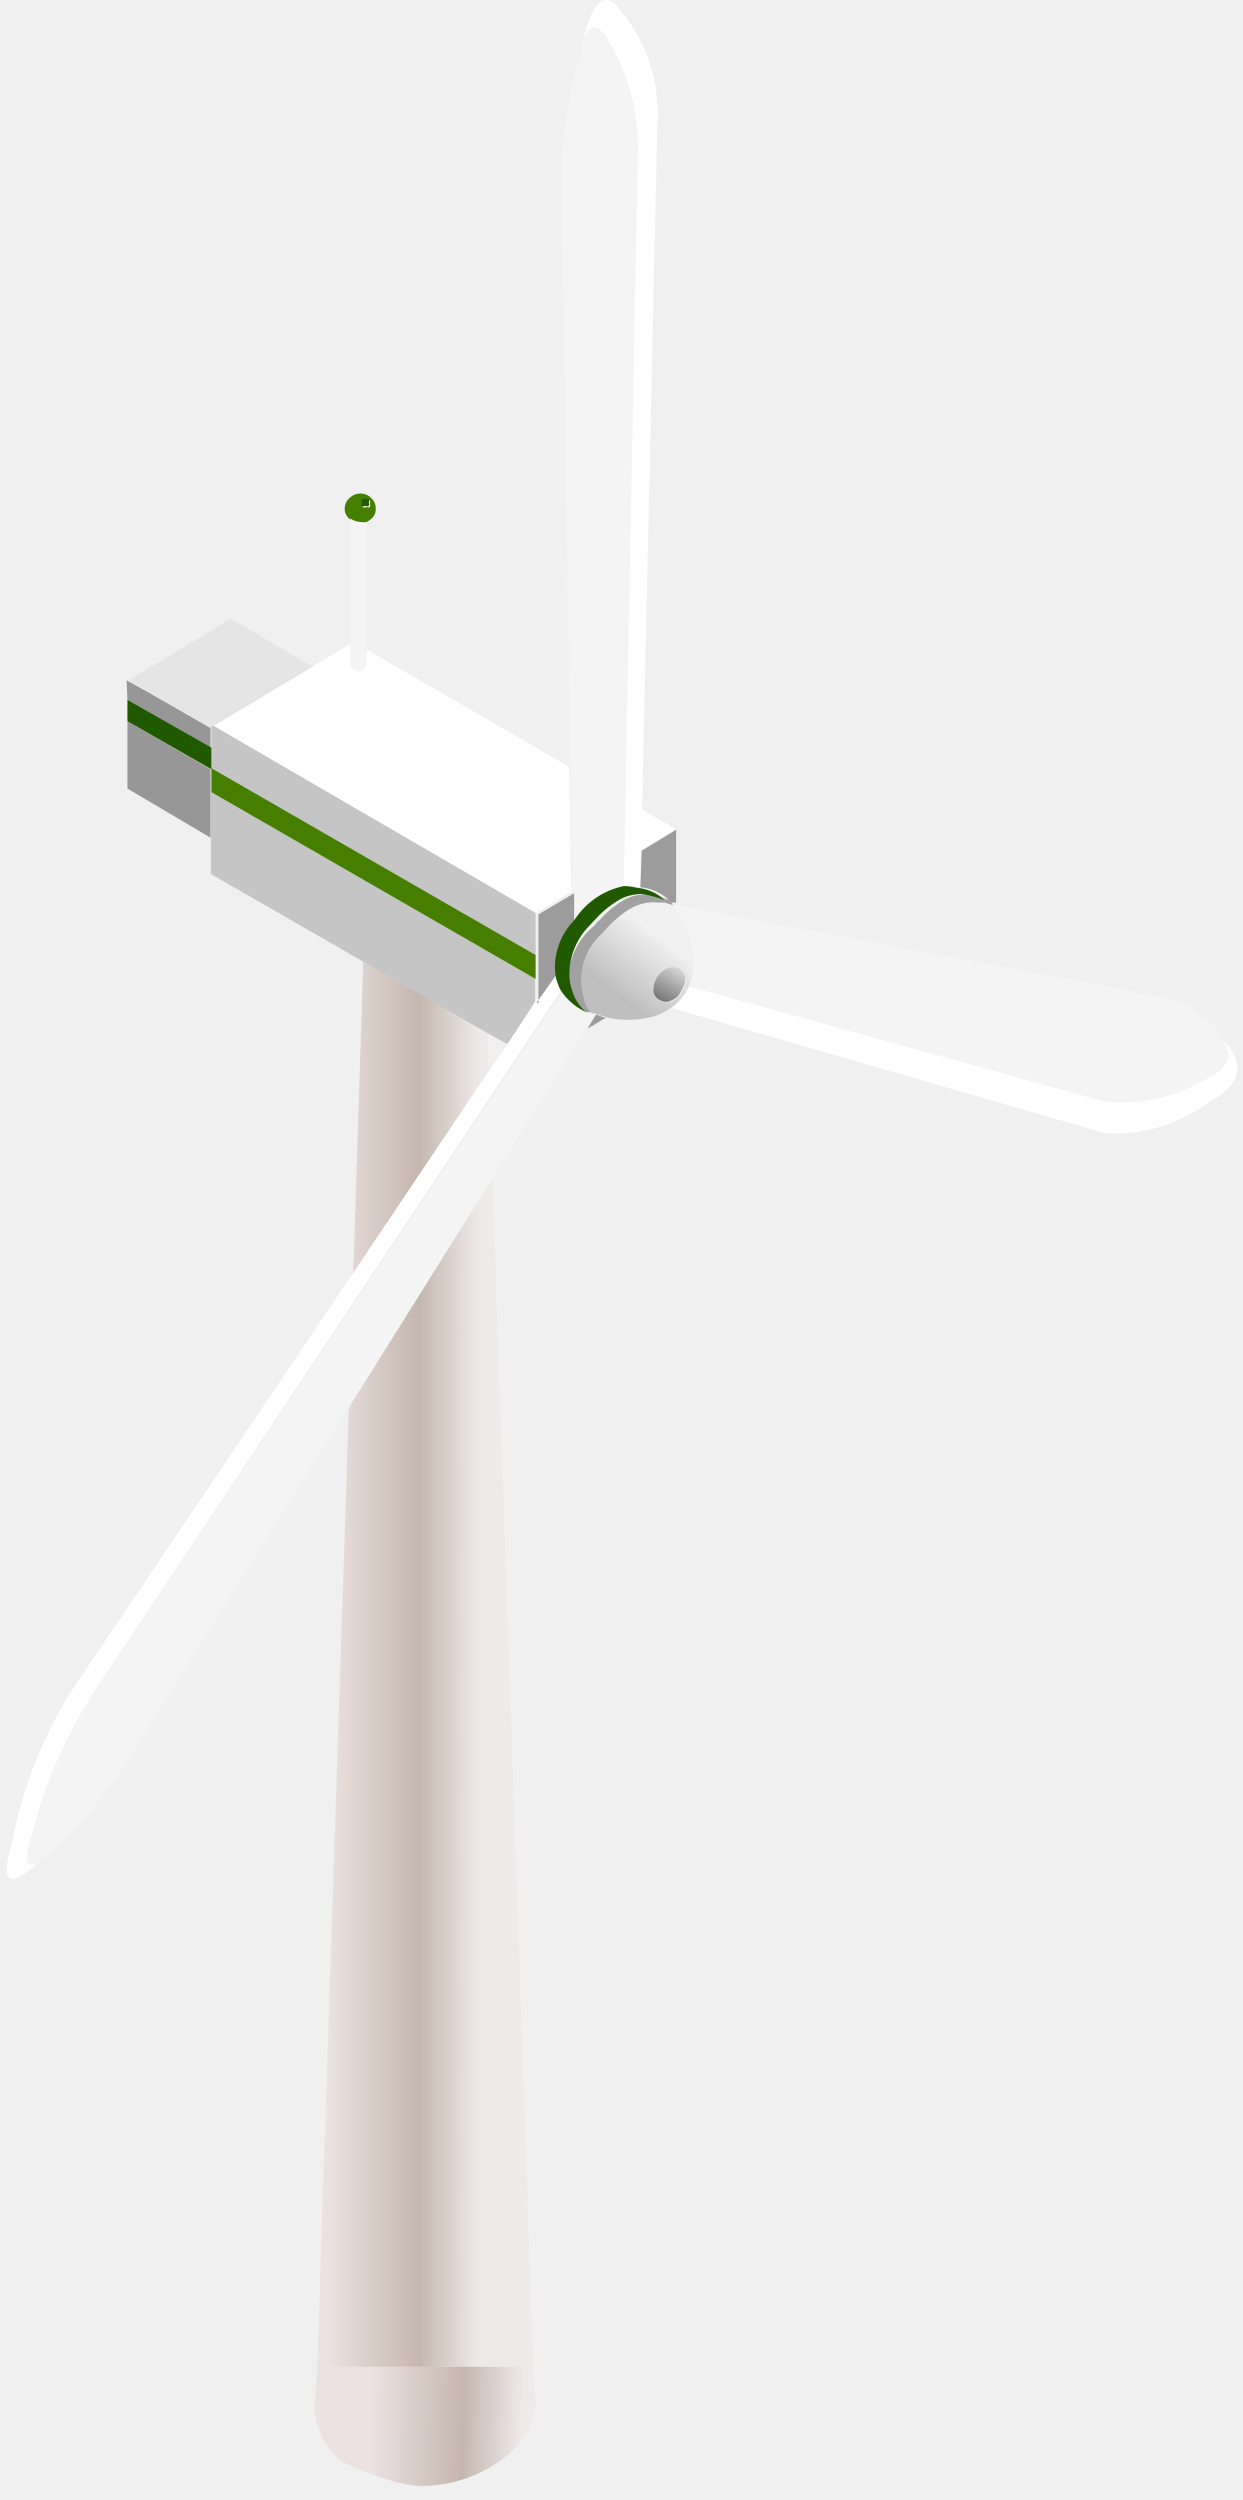
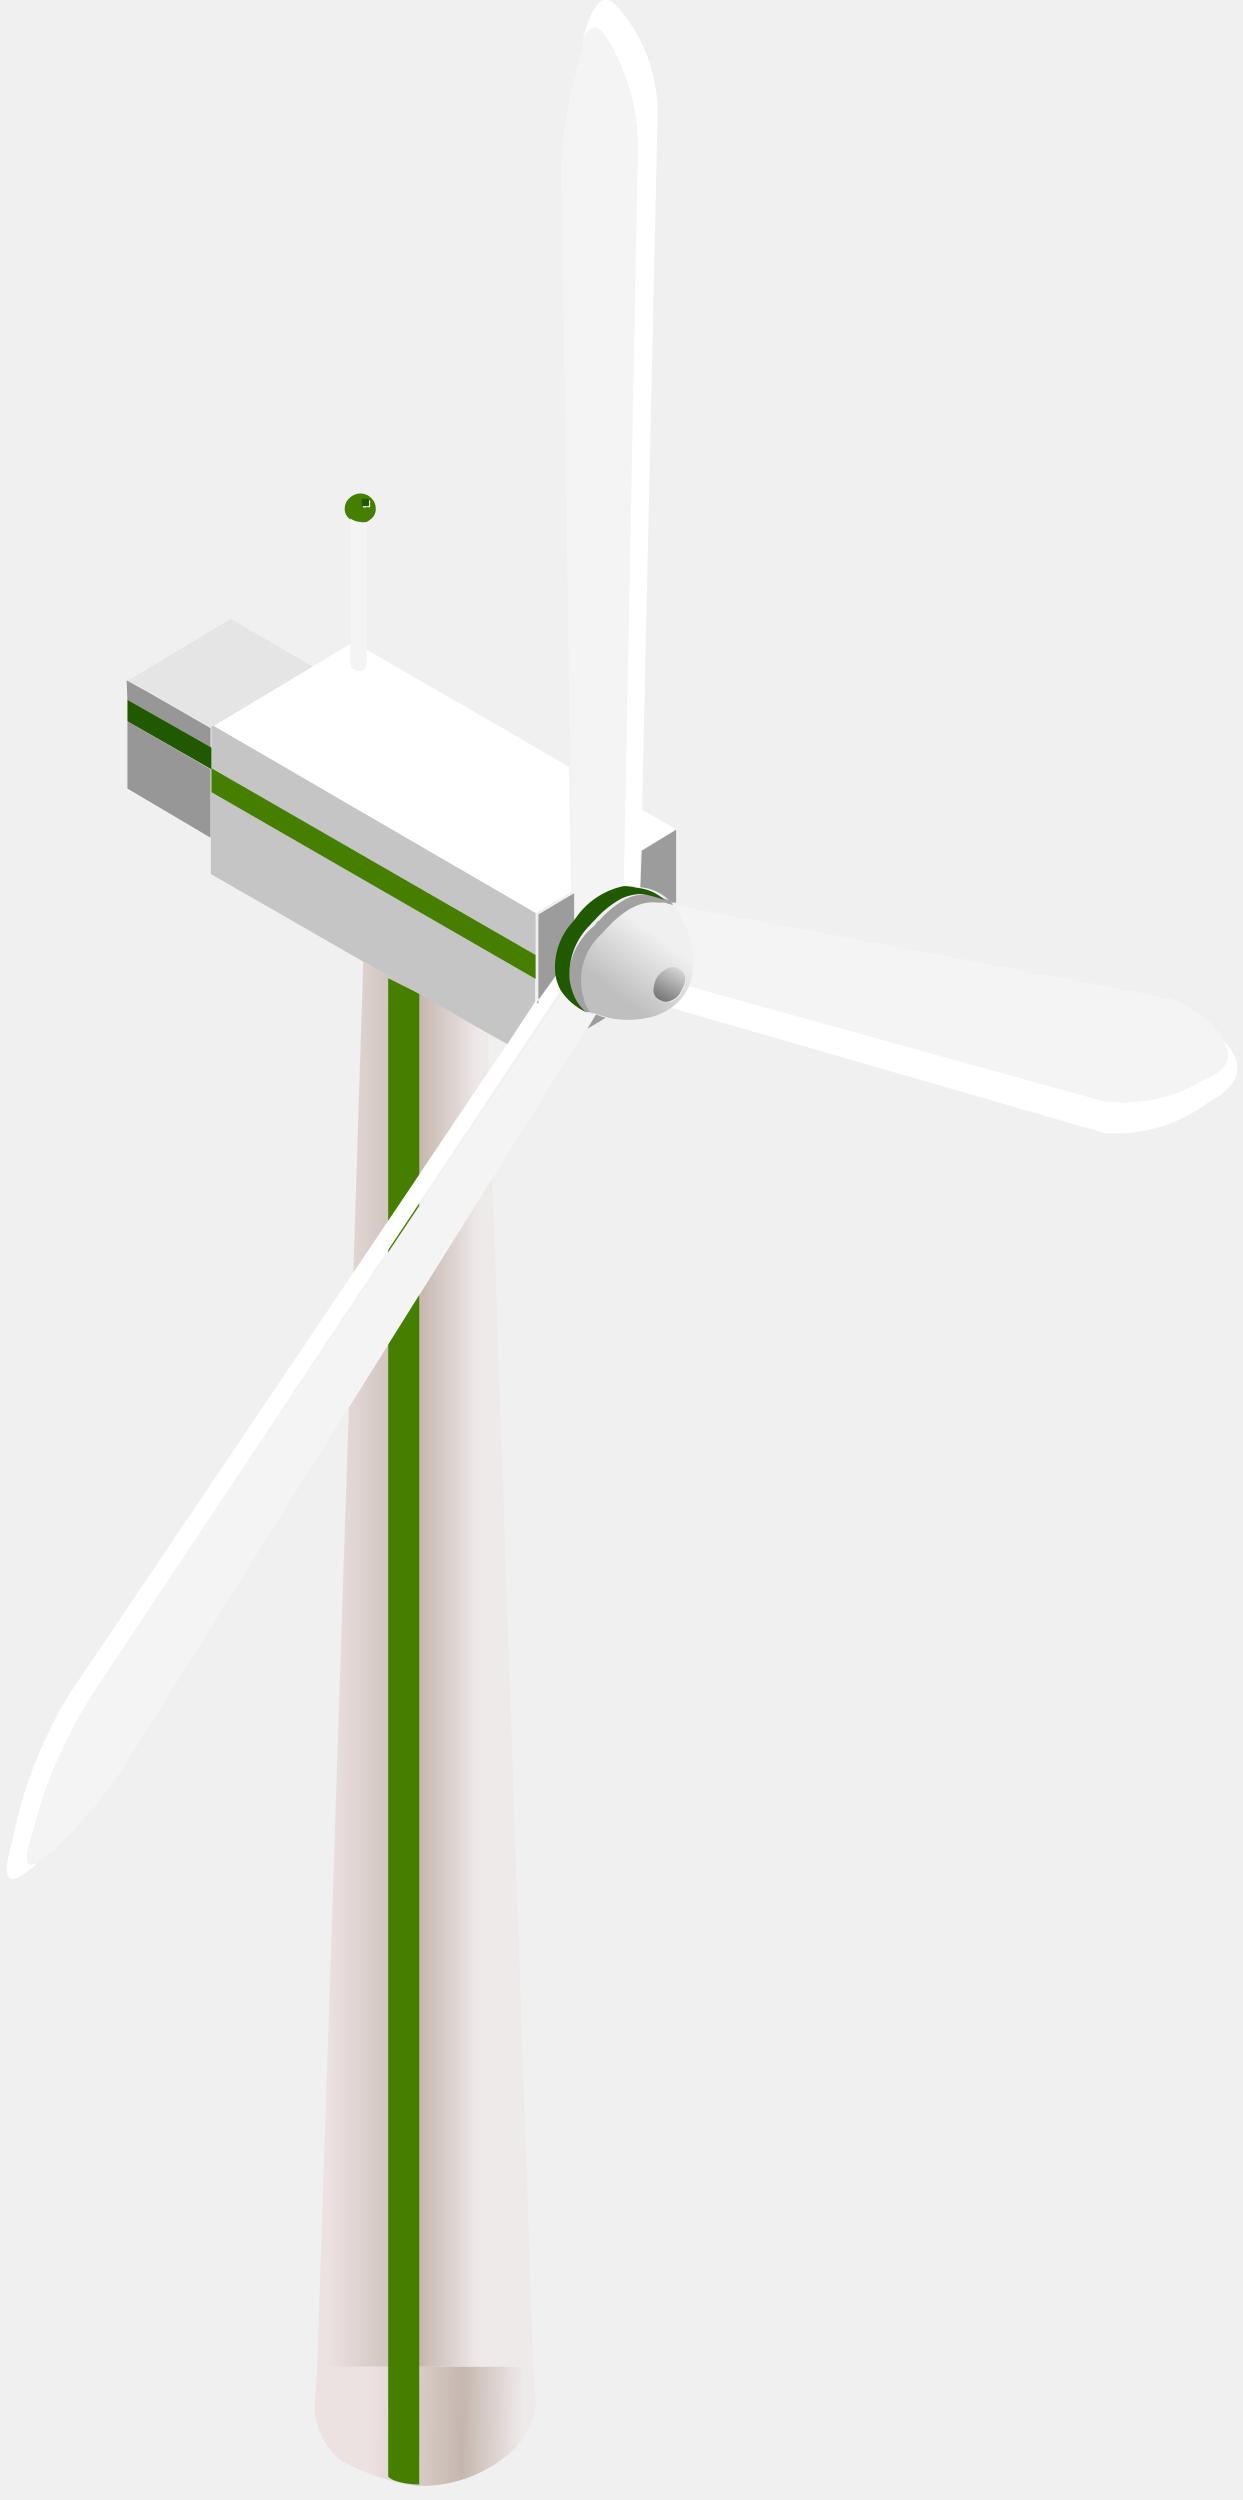
<svg xmlns="http://www.w3.org/2000/svg" width="80" height="161" viewBox="0 0 80 161" fill="none">
-   <path fill-rule="evenodd" clip-rule="evenodd" d="M22.751 82.032L31.46 69.009V66.461L23.394 61.931L22.751 82.032ZM20.431 152.421H34.351L31.71 75.875L22.466 90.632L20.431 152.421Z" fill="url(#paint0_linear_24_38207)" />
-   <path fill-rule="evenodd" clip-rule="evenodd" d="M34.351 152.422H20.431L20.271 154.987C20.28 155.672 20.445 156.346 20.755 156.959C21.064 157.572 21.508 158.108 22.055 158.526C23.513 159.291 25.086 159.817 26.713 160.083C28.934 160.19 31.112 159.45 32.799 158.013C33.732 157.233 34.336 156.134 34.494 154.934L34.351 152.422Z" fill="url(#paint1_linear_24_38207)" />
+   <path fill-rule="evenodd" clip-rule="evenodd" d="M22.751 82.032L31.46 69.009V66.461L23.394 61.931L22.751 82.032ZM20.431 152.421H34.351L31.71 75.875L22.466 90.632L20.431 152.421Z" fill="url(#paint0_linear_24_42436)" />
+   <path fill-rule="evenodd" clip-rule="evenodd" d="M34.351 152.422H20.431L20.271 154.987C20.28 155.672 20.445 156.346 20.755 156.959C21.064 157.572 21.508 158.108 22.055 158.526C23.513 159.291 25.086 159.817 26.713 160.083C28.934 160.19 31.112 159.45 32.799 158.013C33.732 157.233 34.336 156.134 34.494 154.934L34.351 152.422Z" fill="url(#paint1_linear_24_42436)" />
  <path fill-rule="evenodd" clip-rule="evenodd" d="M8.207 45.068L13.561 48.147V46.891L9.563 44.591L8.153 43.812L8.207 45.068ZM13.561 49.545L8.207 46.449V50.784L13.561 53.951V49.545Z" fill="#979797" />
-   <path fill-rule="evenodd" clip-rule="evenodd" d="M23.608 33.62C23.717 33.561 23.819 33.49 23.911 33.408C24.01 33.326 24.087 33.223 24.136 33.106C24.186 32.989 24.207 32.862 24.197 32.735C24.198 32.612 24.173 32.491 24.124 32.378C24.075 32.265 24.002 32.164 23.911 32.081C23.825 31.988 23.72 31.913 23.603 31.861C23.487 31.81 23.361 31.782 23.233 31.78C23.097 31.779 22.962 31.805 22.837 31.857C22.711 31.908 22.597 31.984 22.502 32.081C22.408 32.163 22.333 32.264 22.281 32.377C22.229 32.489 22.201 32.611 22.198 32.735C22.192 32.863 22.216 32.99 22.269 33.107C22.321 33.224 22.401 33.327 22.502 33.408C22.692 33.548 22.924 33.623 23.162 33.62C23.307 33.666 23.463 33.666 23.608 33.62ZM23.608 32.664C23.534 32.695 23.45 32.695 23.376 32.664C23.355 32.595 23.355 32.521 23.376 32.452C23.353 32.377 23.353 32.297 23.376 32.222C23.45 32.192 23.534 32.192 23.608 32.222C23.642 32.207 23.678 32.2 23.715 32.2C23.752 32.2 23.788 32.207 23.822 32.222C23.853 32.296 23.853 32.378 23.822 32.452C23.85 32.52 23.85 32.596 23.822 32.664C23.771 32.679 23.717 32.679 23.666 32.663C23.615 32.648 23.57 32.617 23.537 32.576L23.608 32.664Z" fill="#467F00" />
-   <path fill-rule="evenodd" clip-rule="evenodd" d="M36.725 49.386L36.868 57.437V59.312C36.923 59.233 36.982 59.156 37.046 59.082C37.776 58.02 38.898 57.283 40.169 57.03L41.079 9.52C41.084 7.113 40.424 4.751 39.17 2.69C38.563 1.504 38.01 1.487 37.492 2.69C37.495 2.749 37.495 2.808 37.492 2.867C37.498 2.908 37.498 2.949 37.492 2.991C37.492 2.991 37.492 3.15 37.492 3.238C37.391 3.478 37.313 3.727 37.26 3.981C36.614 6.205 36.243 8.499 36.154 10.812L36.725 49.386ZM2.425 119.881H2.567C2.591 119.813 2.631 119.752 2.684 119.702C2.737 119.653 2.801 119.617 2.871 119.598C3.06 119.499 3.234 119.374 3.388 119.226C5.079 117.621 6.593 115.841 7.903 113.918L22.466 90.632L31.71 75.875L37.76 66.249L38.385 65.329H38.188H38.045C37.975 65.313 37.902 65.313 37.831 65.329C37.163 65.024 36.595 64.539 36.19 63.931L6.262 108.645C4.402 111.462 3.027 114.565 2.193 117.829C1.514 119.686 1.621 120.323 2.425 119.881ZM44.381 63.524L71.007 70.902C73.243 71.205 75.515 70.743 77.45 69.593C79.038 68.956 79.466 68.089 78.788 67.01C78.703 66.908 78.648 66.786 78.628 66.656C77.762 65.457 76.498 64.599 75.058 64.232L43.435 58.286H43.114C43.114 58.286 43.114 58.392 43.221 58.445C43.487 58.688 43.689 58.992 43.81 59.33C44.37 60.231 44.632 61.283 44.559 62.338C44.577 62.741 44.516 63.144 44.381 63.524ZM22.573 33.443V42.768C22.573 42.904 22.627 43.035 22.724 43.131C22.822 43.227 22.953 43.281 23.09 43.281C23.228 43.281 23.359 43.227 23.456 43.131C23.553 43.035 23.608 42.904 23.608 42.768V33.62C23.485 33.652 23.356 33.652 23.233 33.62C22.994 33.617 22.762 33.536 22.573 33.39V33.443Z" fill="#F4F4F4" />
+   <path fill-rule="evenodd" clip-rule="evenodd" d="M23.608 33.62C23.717 33.561 23.819 33.49 23.911 33.408C24.01 33.326 24.087 33.223 24.136 33.106C24.186 32.989 24.207 32.862 24.197 32.735C24.198 32.612 24.173 32.491 24.124 32.378C24.075 32.265 24.002 32.164 23.911 32.081C23.825 31.988 23.72 31.913 23.603 31.861C23.487 31.81 23.361 31.782 23.233 31.78C23.097 31.779 22.962 31.805 22.837 31.857C22.711 31.908 22.597 31.984 22.502 32.081C22.408 32.163 22.333 32.264 22.281 32.377C22.229 32.489 22.201 32.611 22.198 32.735C22.192 32.863 22.216 32.99 22.269 33.107C22.322 33.224 22.401 33.327 22.502 33.408C22.692 33.548 22.924 33.623 23.162 33.62C23.307 33.666 23.463 33.666 23.608 33.62ZM23.608 32.664C23.534 32.695 23.45 32.695 23.376 32.664C23.355 32.595 23.355 32.521 23.376 32.452C23.353 32.377 23.353 32.297 23.376 32.222C23.45 32.192 23.534 32.192 23.608 32.222C23.642 32.207 23.678 32.2 23.715 32.2C23.752 32.2 23.788 32.207 23.822 32.222C23.853 32.296 23.853 32.378 23.822 32.452C23.85 32.52 23.85 32.596 23.822 32.664C23.771 32.679 23.717 32.679 23.666 32.663C23.615 32.648 23.57 32.617 23.537 32.576L23.608 32.664Z" fill="#467F00" />
+   <path d="M27 64L25 63V159.5C25.4 159.9 26.5 160 27 160V64Z" fill="#467F00" />
+   <path fill-rule="evenodd" clip-rule="evenodd" d="M36.725 49.386L36.868 57.437V59.312C36.923 59.233 36.982 59.156 37.046 59.082C37.776 58.02 38.898 57.283 40.169 57.03L41.079 9.52C41.084 7.113 40.424 4.751 39.17 2.69C38.563 1.504 38.01 1.487 37.492 2.69C37.495 2.749 37.495 2.808 37.492 2.867C37.498 2.908 37.498 2.949 37.492 2.991C37.492 2.991 37.492 3.15 37.492 3.238C37.391 3.478 37.313 3.727 37.26 3.981C36.614 6.205 36.243 8.499 36.154 10.812L36.725 49.386ZM2.425 119.881H2.567C2.591 119.813 2.631 119.752 2.684 119.702C2.736 119.653 2.801 119.617 2.871 119.598C3.06 119.499 3.234 119.374 3.388 119.226C5.079 117.621 6.592 115.841 7.903 113.918L22.466 90.632L31.71 75.875L37.76 66.249L38.385 65.329H38.188H38.045C37.975 65.313 37.902 65.313 37.831 65.329C37.163 65.024 36.595 64.539 36.19 63.931L6.261 108.645C4.402 111.462 3.027 114.565 2.193 117.829C1.514 119.686 1.621 120.323 2.425 119.881ZM44.381 63.524L71.007 70.902C73.243 71.205 75.515 70.743 77.45 69.593C79.038 68.956 79.466 68.089 78.788 67.01C78.703 66.908 78.648 66.786 78.628 66.656C77.762 65.457 76.498 64.599 75.058 64.232L43.435 58.286H43.114C43.114 58.286 43.114 58.392 43.221 58.445C43.487 58.688 43.689 58.992 43.81 59.33C44.37 60.231 44.632 61.283 44.559 62.338C44.577 62.741 44.516 63.144 44.381 63.524ZM22.573 33.443V42.768C22.573 42.904 22.627 43.035 22.724 43.131C22.822 43.227 22.953 43.281 23.09 43.281C23.228 43.281 23.359 43.227 23.456 43.131C23.553 43.035 23.608 42.904 23.608 42.768V33.62C23.485 33.652 23.356 33.652 23.233 33.62C22.994 33.617 22.761 33.536 22.573 33.39V33.443Z" fill="#F4F4F4" />
  <path fill-rule="evenodd" clip-rule="evenodd" d="M37.492 2.619C38.01 1.487 38.563 1.504 39.17 2.619C40.424 4.68 41.084 7.042 41.079 9.449L40.169 57.03H40.562C40.791 57.045 41.017 57.081 41.24 57.136V54.783L43.453 53.438V53.349L41.347 52.146L42.346 7.467C42.399 5.038 41.583 2.669 40.044 0.779C39.063 -0.637 38.26 -0.124 37.599 2.318C37.58 2.423 37.544 2.525 37.492 2.619ZM23.608 41.83V42.715C23.608 42.851 23.553 42.981 23.456 43.078C23.359 43.174 23.228 43.228 23.09 43.228C22.953 43.228 22.822 43.174 22.724 43.078C22.627 42.981 22.573 42.851 22.573 42.715V41.459L20.128 42.927L13.757 46.749L34.494 58.799L36.796 57.437L36.654 49.386L23.608 41.83ZM32.674 67.24L31.46 69.009L22.751 81.962L4.477 109.087C2.689 111.999 1.443 115.205 0.801 118.554C0.015 121.137 0.479 121.686 2.21 120.164L2.425 119.934C1.621 120.43 1.514 119.74 2.139 117.882C2.984 114.596 4.378 111.475 6.261 108.645L36.118 63.789C36.029 63.626 35.957 63.454 35.904 63.276C35.833 63.088 35.785 62.892 35.761 62.692L34.494 64.462L32.674 67.24ZM44.381 63.524C44.143 64.078 43.761 64.561 43.274 64.922L71.15 72.973C73.543 73.134 75.915 72.43 77.825 70.991C79.698 70 80.162 68.85 79.234 67.54C79.103 67.35 78.954 67.172 78.788 67.01C79.466 68.089 79.038 68.956 77.45 69.593C75.515 70.743 73.243 71.205 71.007 70.902L44.381 63.524Z" fill="white" />
  <path fill-rule="evenodd" clip-rule="evenodd" d="M9.617 44.59L13.614 46.891V46.678L13.757 46.749L20.128 42.927L14.863 39.848L8.278 43.812L9.617 44.59Z" fill="#E5E5E5" />
  <path fill-rule="evenodd" clip-rule="evenodd" d="M23.394 61.931L31.389 66.532L32.674 67.24L34.459 64.515V63.011L13.578 50.978V56.287L23.394 61.931ZM13.614 48.13V49.545L34.494 61.577V58.799L13.757 46.749H13.614V48.218V48.13Z" fill="#C5C5C5" />
  <path fill-rule="evenodd" clip-rule="evenodd" d="M34.494 63.046V61.507L13.614 49.474V49.545V51.014L34.494 63.046Z" fill="#467F00" />
  <path fill-rule="evenodd" clip-rule="evenodd" d="M13.614 48.147L8.207 45.068V46.449L13.614 49.545V49.474V48.147Z" fill="#205900" />
  <path fill-rule="evenodd" clip-rule="evenodd" d="M23.537 32.576C23.57 32.591 23.607 32.598 23.644 32.598C23.68 32.598 23.717 32.591 23.751 32.576C23.779 32.508 23.779 32.432 23.751 32.364C23.782 32.29 23.782 32.207 23.751 32.134C23.717 32.119 23.68 32.111 23.644 32.111C23.607 32.111 23.57 32.119 23.537 32.134C23.462 32.103 23.379 32.103 23.305 32.134C23.281 32.209 23.281 32.289 23.305 32.364C23.284 32.433 23.284 32.507 23.305 32.576C23.379 32.606 23.462 32.606 23.537 32.576Z" fill="#205900" />
  <path fill-rule="evenodd" clip-rule="evenodd" d="M41.24 57.136C41.904 57.196 42.531 57.47 43.025 57.915C43.076 57.997 43.142 58.069 43.221 58.127H43.542V53.438L41.329 54.783L41.24 57.136ZM38.385 65.329L37.831 66.249L39.009 65.541C38.794 65.492 38.585 65.421 38.385 65.329ZM34.566 64.55L35.833 62.781C35.77 62.169 35.84 61.552 36.037 60.969C36.234 60.386 36.554 59.852 36.975 59.401V57.525L34.673 58.888V64.638L34.566 64.55Z" fill="#9C9C9C" />
-   <path fill-rule="evenodd" clip-rule="evenodd" d="M37.76 65.187C37.831 65.171 37.904 65.171 37.974 65.187H38.117C37.881 64.946 37.73 64.636 37.689 64.302C37.471 63.572 37.466 62.796 37.675 62.063C37.883 61.331 38.296 60.672 38.866 60.162C40.044 58.693 41.204 58.038 42.436 58.18H42.882L43.399 58.339C43.399 58.339 43.31 58.339 43.292 58.18C43.214 58.122 43.147 58.05 43.096 57.968C42.636 57.807 42.165 57.683 41.686 57.596H41.401C41.158 57.619 40.919 57.666 40.687 57.738L40.365 57.861C39.688 58.228 39.083 58.714 38.581 59.295C38.474 59.295 38.385 59.507 38.278 59.613C37.771 60.022 37.359 60.533 37.07 61.113C36.78 61.693 36.62 62.328 36.6 62.975C36.629 63.277 36.695 63.574 36.796 63.86C36.977 64.388 37.312 64.85 37.76 65.187Z" fill="#A1A1A1" />
-   <path fill-rule="evenodd" clip-rule="evenodd" d="M38.117 65.258H38.313C38.514 65.35 38.723 65.421 38.938 65.47L39.241 65.559C40.25 65.76 41.294 65.705 42.275 65.399C42.634 65.266 42.97 65.082 43.275 64.851C43.695 64.54 44.038 64.138 44.277 63.674C44.515 63.211 44.642 62.699 44.649 62.179C44.721 61.123 44.459 60.072 43.899 59.171C43.779 58.833 43.576 58.529 43.31 58.286L42.793 58.127H42.346C41.204 57.985 40.044 58.64 38.777 60.109C38.197 60.623 37.778 61.291 37.569 62.035C37.36 62.778 37.371 63.565 37.599 64.302C37.649 64.673 37.833 65.012 38.117 65.258ZM44.131 62.975C44.158 63.121 44.158 63.271 44.131 63.418C44.078 63.573 44.006 63.722 43.917 63.86C43.864 63.992 43.784 64.112 43.683 64.212C43.582 64.313 43.461 64.391 43.328 64.444C43.216 64.515 43.086 64.552 42.953 64.552C42.82 64.552 42.69 64.515 42.578 64.444C42.456 64.398 42.35 64.319 42.271 64.216C42.192 64.112 42.144 63.989 42.132 63.86C42.13 63.55 42.21 63.245 42.364 62.975C42.511 62.733 42.729 62.542 42.989 62.427C43.114 62.357 43.256 62.32 43.399 62.32C43.543 62.32 43.684 62.357 43.81 62.427C43.899 62.491 43.974 62.573 44.029 62.667C44.085 62.762 44.119 62.867 44.131 62.975Z" fill="url(#paint2_linear_24_38207)" />
-   <path fill-rule="evenodd" clip-rule="evenodd" d="M44.131 62.975C44.118 62.856 44.078 62.741 44.013 62.64C43.948 62.538 43.86 62.453 43.756 62.391C43.631 62.322 43.49 62.285 43.346 62.285C43.202 62.285 43.061 62.322 42.935 62.391C42.675 62.507 42.458 62.698 42.311 62.94C42.157 63.21 42.077 63.515 42.079 63.825C42.09 63.954 42.138 64.077 42.217 64.18C42.296 64.283 42.403 64.362 42.525 64.409C42.637 64.48 42.767 64.517 42.9 64.517C43.032 64.517 43.163 64.48 43.274 64.409C43.407 64.356 43.528 64.277 43.63 64.177C43.731 64.076 43.81 63.956 43.863 63.825C43.953 63.686 44.024 63.538 44.078 63.382C44.118 63.251 44.136 63.113 44.131 62.975Z" fill="url(#paint3_linear_24_38207)" />
+   <path fill-rule="evenodd" clip-rule="evenodd" d="M37.76 65.187C37.831 65.171 37.904 65.171 37.974 65.187H38.117C37.881 64.946 37.73 64.636 37.689 64.302C37.471 63.572 37.466 62.796 37.674 62.063C37.883 61.331 38.296 60.672 38.866 60.162C40.044 58.693 41.204 58.038 42.436 58.18H42.882L43.399 58.339C43.399 58.339 43.31 58.339 43.292 58.18C43.214 58.122 43.147 58.05 43.096 57.968C42.636 57.807 42.165 57.683 41.686 57.596H41.401C41.158 57.619 40.919 57.666 40.687 57.738L40.365 57.861C39.688 58.228 39.083 58.714 38.581 59.295C38.474 59.295 38.385 59.507 38.278 59.613C37.771 60.022 37.359 60.533 37.07 61.113C36.78 61.693 36.62 62.328 36.6 62.975C36.629 63.277 36.695 63.574 36.796 63.86C36.977 64.388 37.312 64.85 37.76 65.187Z" fill="#A1A1A1" />
+   <path fill-rule="evenodd" clip-rule="evenodd" d="M38.117 65.258H38.313C38.514 65.35 38.723 65.421 38.938 65.47L39.241 65.559C40.25 65.76 41.294 65.705 42.275 65.399C42.634 65.266 42.97 65.082 43.275 64.851C43.696 64.54 44.038 64.138 44.277 63.674C44.515 63.211 44.642 62.699 44.649 62.179C44.721 61.123 44.459 60.072 43.899 59.171C43.779 58.833 43.577 58.529 43.31 58.286L42.793 58.127H42.346C41.204 57.985 40.044 58.64 38.777 60.109C38.197 60.623 37.778 61.291 37.569 62.035C37.36 62.778 37.371 63.565 37.599 64.302C37.649 64.673 37.833 65.012 38.117 65.258ZM44.131 62.975C44.158 63.121 44.158 63.271 44.131 63.418C44.078 63.573 44.006 63.722 43.917 63.86C43.864 63.992 43.784 64.112 43.683 64.212C43.582 64.313 43.461 64.391 43.328 64.444C43.216 64.515 43.086 64.552 42.953 64.552C42.82 64.552 42.69 64.515 42.578 64.444C42.456 64.398 42.35 64.319 42.271 64.216C42.192 64.112 42.144 63.989 42.132 63.86C42.13 63.55 42.21 63.245 42.364 62.975C42.511 62.733 42.729 62.542 42.989 62.427C43.114 62.357 43.256 62.32 43.399 62.32C43.543 62.32 43.684 62.357 43.81 62.427C43.899 62.491 43.974 62.573 44.029 62.667C44.085 62.762 44.119 62.867 44.131 62.975Z" fill="url(#paint2_linear_24_42436)" />
+   <path fill-rule="evenodd" clip-rule="evenodd" d="M44.131 62.975C44.118 62.856 44.078 62.741 44.013 62.64C43.948 62.538 43.86 62.453 43.756 62.391C43.631 62.322 43.49 62.285 43.346 62.285C43.202 62.285 43.061 62.322 42.935 62.391C42.675 62.507 42.458 62.698 42.311 62.94C42.157 63.21 42.077 63.515 42.079 63.825C42.09 63.954 42.138 64.077 42.217 64.18C42.296 64.283 42.403 64.362 42.525 64.409C42.637 64.48 42.767 64.517 42.9 64.517C43.032 64.517 43.163 64.48 43.274 64.409C43.407 64.356 43.528 64.277 43.63 64.177C43.731 64.076 43.81 63.956 43.863 63.825C43.953 63.686 44.024 63.538 44.078 63.382C44.118 63.251 44.136 63.113 44.131 62.975Z" fill="url(#paint3_linear_24_42436)" />
  <path fill-rule="evenodd" clip-rule="evenodd" d="M36.118 63.789C36.523 64.398 37.092 64.882 37.76 65.187C37.339 64.84 37.029 64.379 36.868 63.86C36.767 63.574 36.701 63.277 36.671 62.975C36.642 62.353 36.742 61.732 36.966 61.15C37.19 60.569 37.533 60.039 37.974 59.596C38.081 59.489 38.17 59.365 38.278 59.277C38.78 58.696 39.385 58.21 40.062 57.844L40.383 57.72C40.616 57.649 40.855 57.601 41.097 57.578H41.383C41.862 57.666 42.333 57.79 42.793 57.95C42.299 57.505 41.672 57.232 41.008 57.171C40.786 57.116 40.559 57.081 40.33 57.065H40.169C38.911 57.327 37.804 58.063 37.082 59.118C37.018 59.191 36.959 59.268 36.903 59.348C36.482 59.799 36.163 60.333 35.966 60.916C35.769 61.499 35.699 62.116 35.761 62.727C35.785 62.927 35.833 63.123 35.904 63.311C35.959 63.477 36.031 63.637 36.118 63.789Z" fill="#205900" />
  <defs>
-     <linearGradient id="paint0_linear_24_38207" x1="30.87" y1="106.225" x2="17.02" y2="106.225" gradientUnits="userSpaceOnUse">
+     <linearGradient id="paint0_linear_24_42436" x1="30.87" y1="106.225" x2="17.02" y2="106.225" gradientUnits="userSpaceOnUse">
      <stop stop-color="#EFEAEA" />
      <stop offset="0.28" stop-color="#C5B7AF" />
      <stop offset="0.71" stop-color="#ECE2E2" />
    </linearGradient>
-     <linearGradient id="paint1_linear_24_38207" x1="33.674" y1="156.316" x2="19.825" y2="156.122" gradientUnits="userSpaceOnUse">
+     <linearGradient id="paint1_linear_24_42436" x1="33.674" y1="156.316" x2="19.825" y2="156.122" gradientUnits="userSpaceOnUse">
      <stop stop-color="#EFEAEA" />
      <stop offset="0.28" stop-color="#C5B7AF" />
      <stop offset="0.71" stop-color="#ECE2E2" />
    </linearGradient>
-     <linearGradient id="paint2_linear_24_38207" x1="42.695" y1="60.545" x2="39.925" y2="64.181" gradientUnits="userSpaceOnUse">
+     <linearGradient id="paint2_linear_24_42436" x1="42.695" y1="60.545" x2="39.925" y2="64.181" gradientUnits="userSpaceOnUse">
      <stop stop-color="#F0F0F0" />
      <stop offset="1" stop-color="#BFBFBF" />
    </linearGradient>
-     <linearGradient id="paint3_linear_24_38207" x1="43.702" y1="62.322" x2="42.444" y2="64.491" gradientUnits="userSpaceOnUse">
+     <linearGradient id="paint3_linear_24_42436" x1="43.702" y1="62.322" x2="42.444" y2="64.491" gradientUnits="userSpaceOnUse">
      <stop stop-color="#D7D7D7" />
      <stop offset="1" stop-color="#727272" />
    </linearGradient>
  </defs>
</svg>
